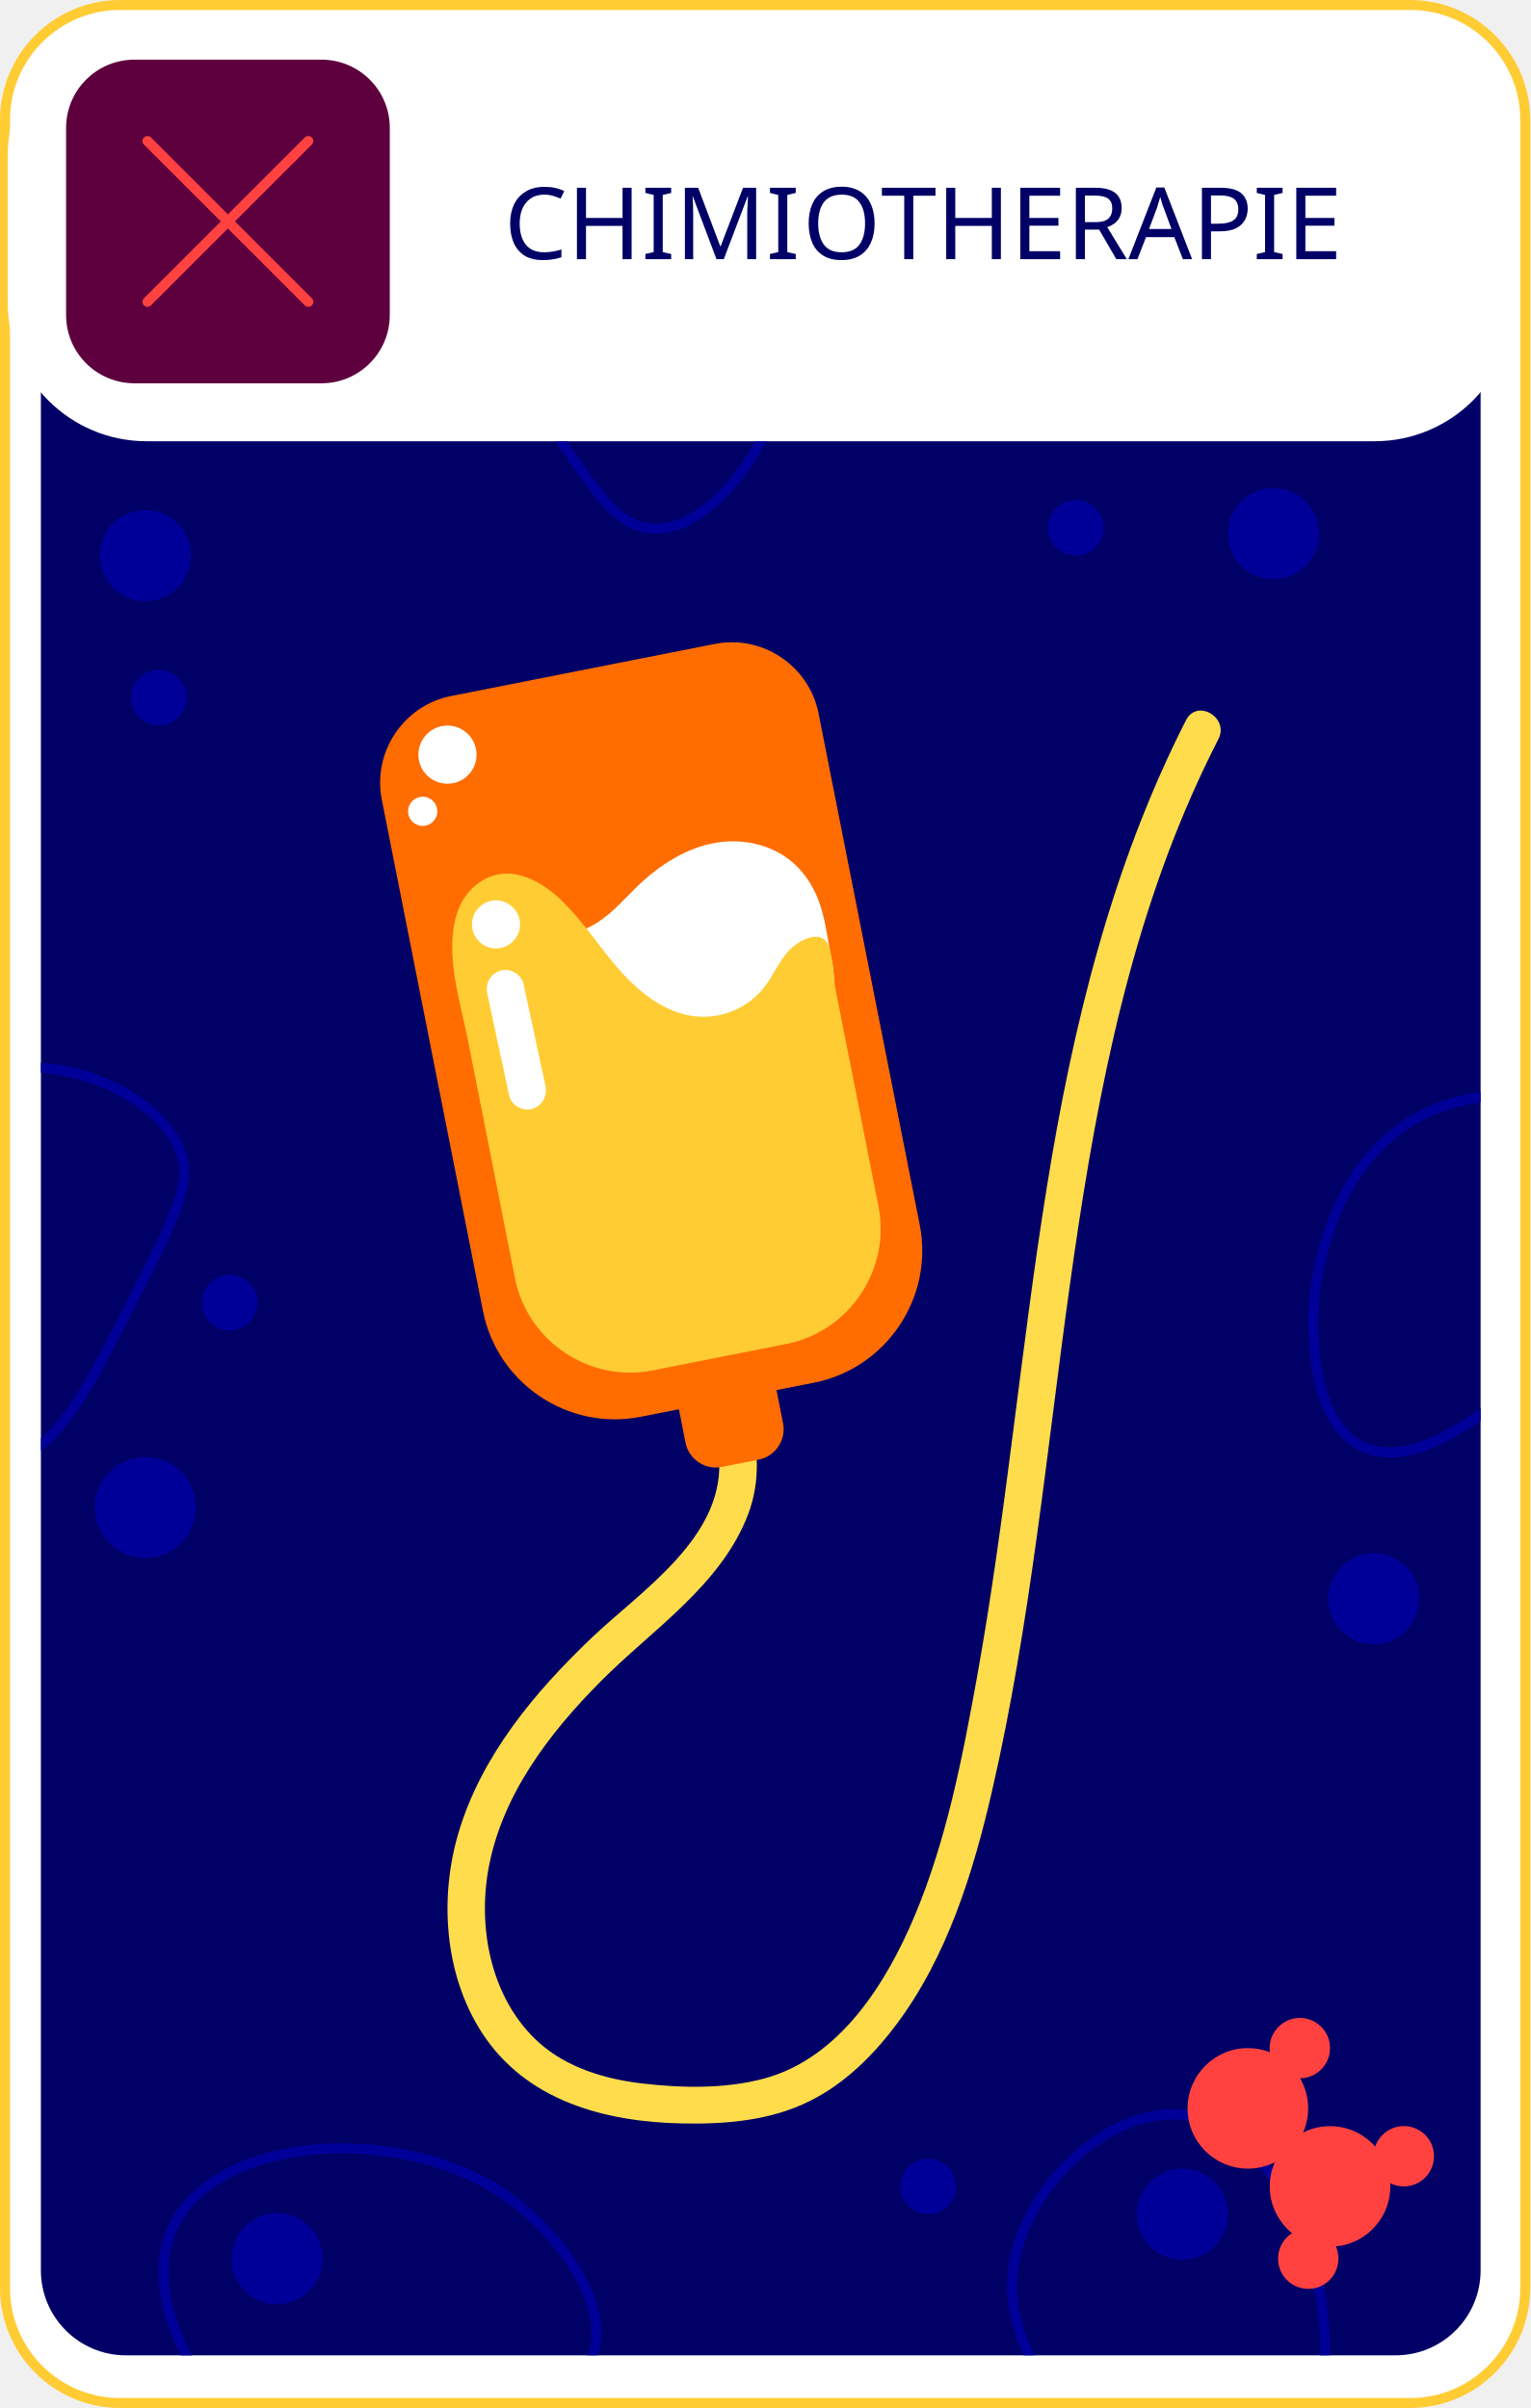
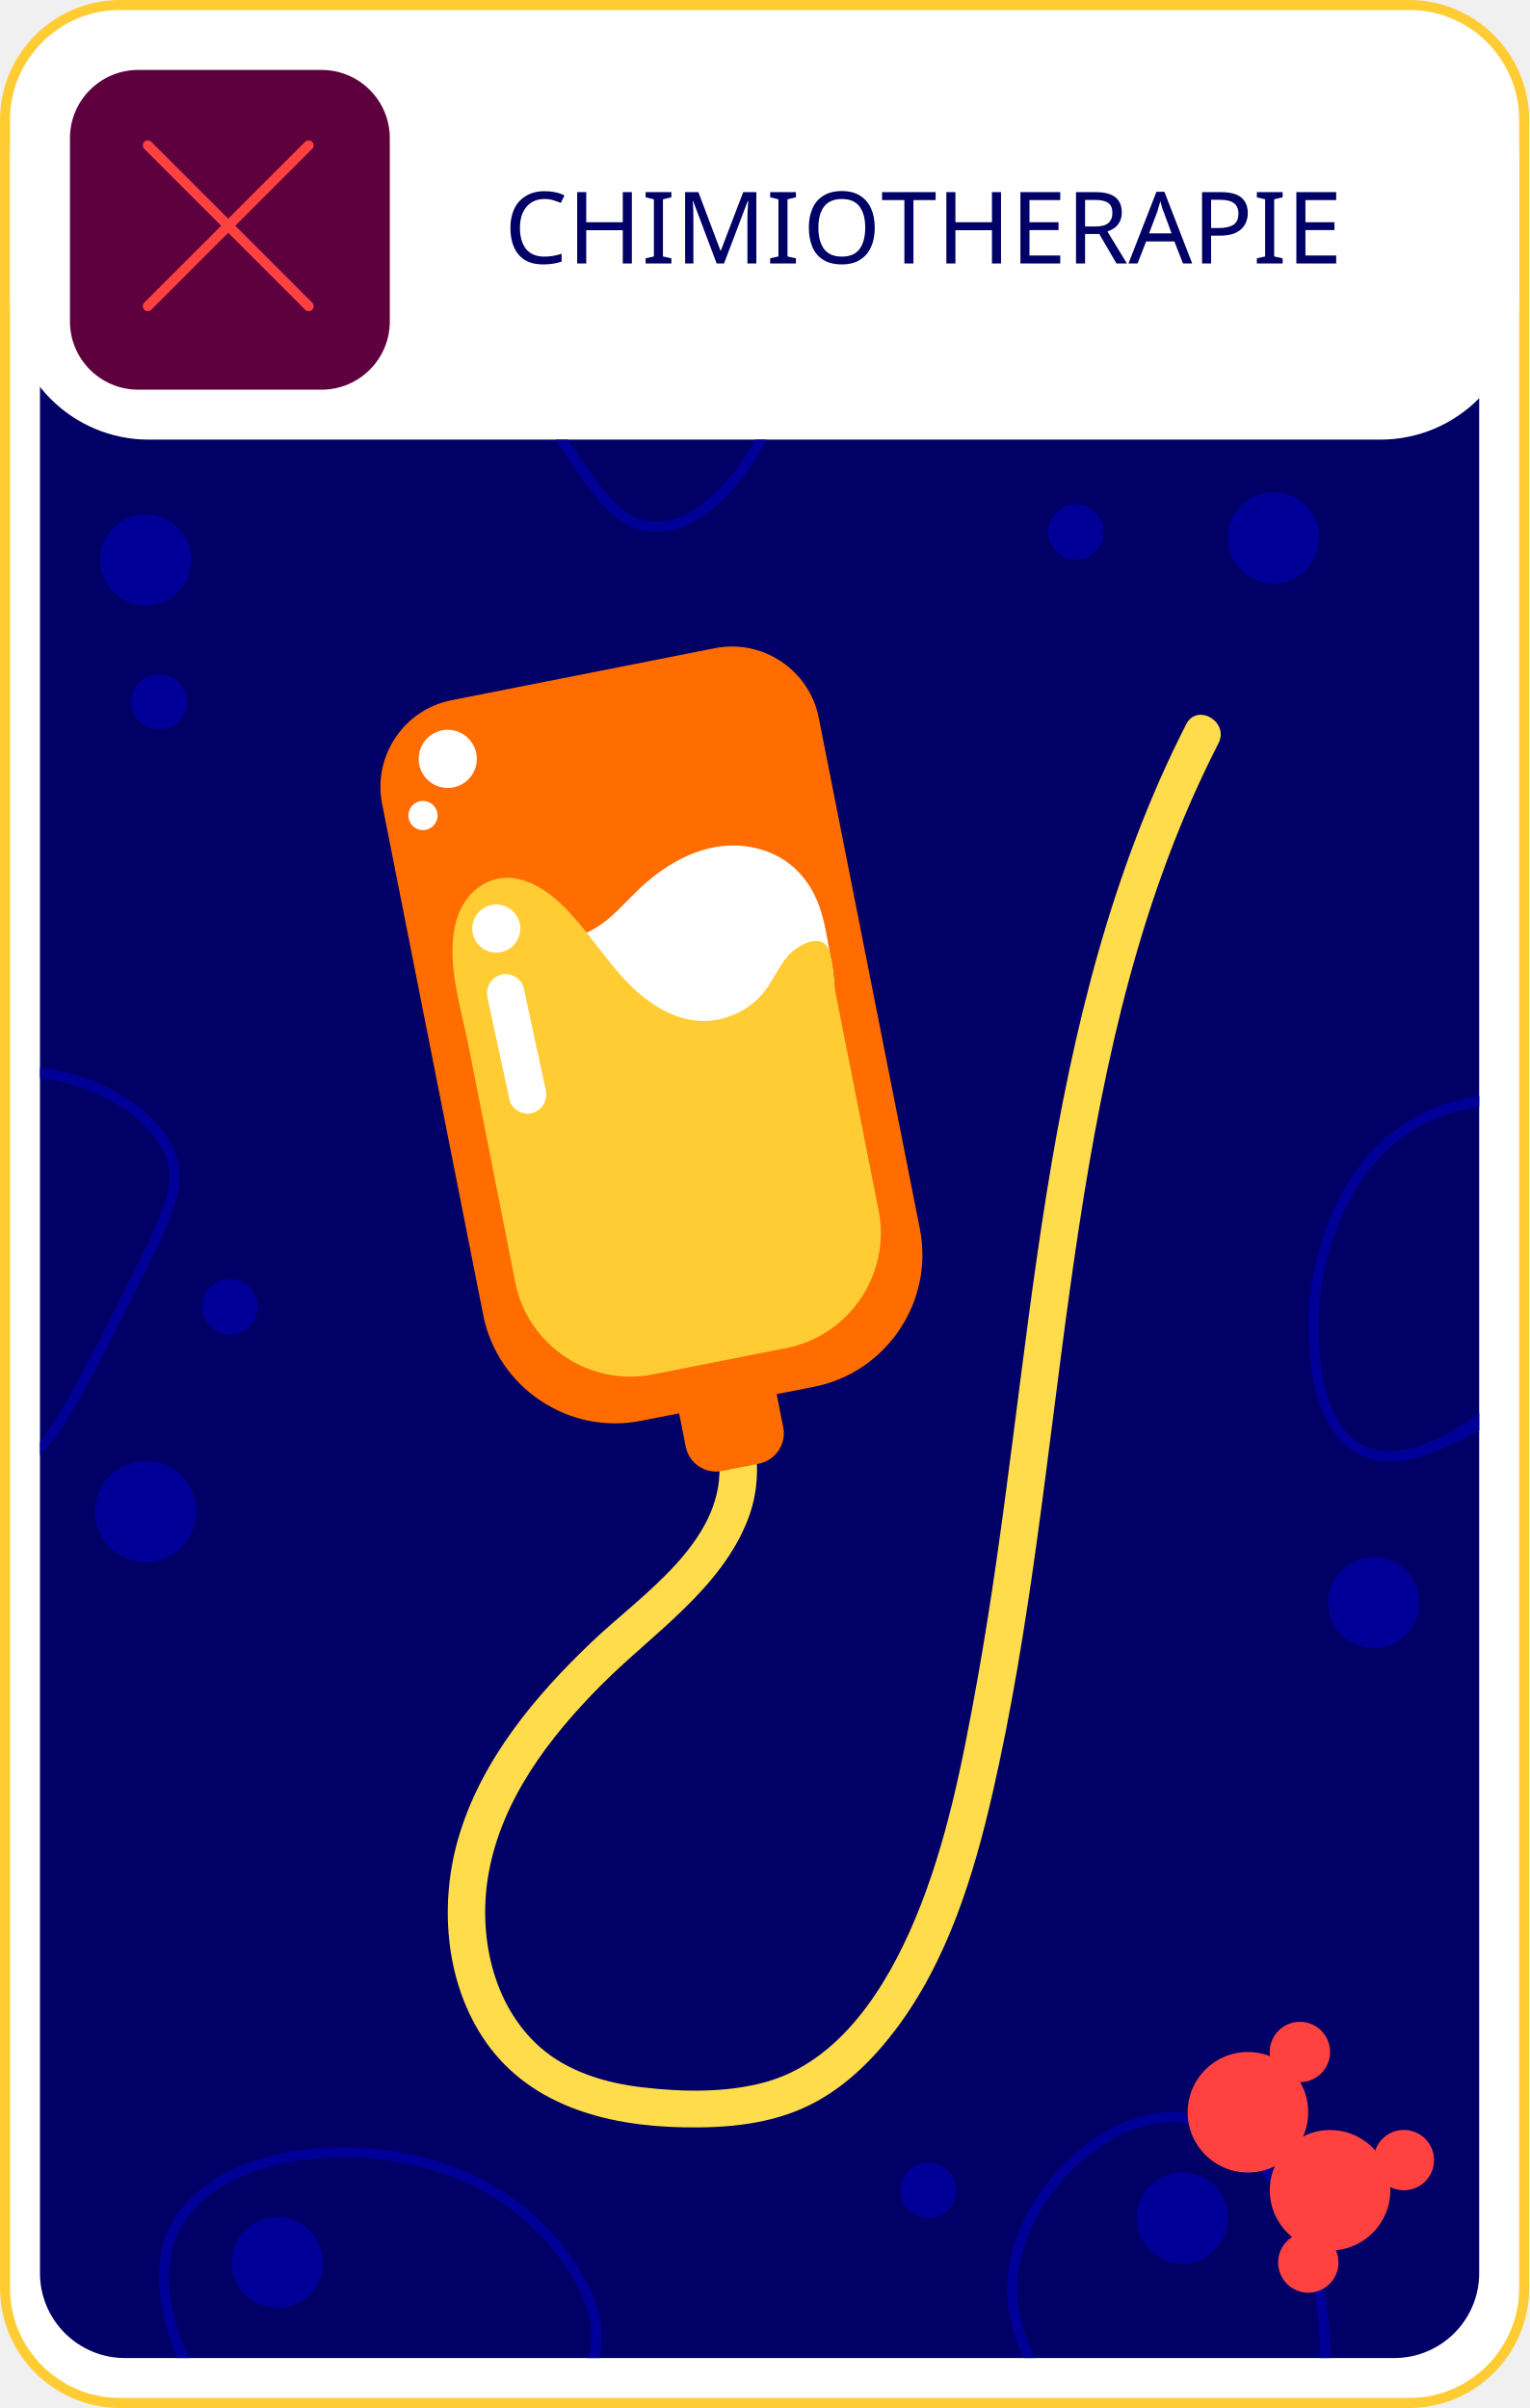
- <svg xmlns="http://www.w3.org/2000/svg" id="Calque_1" data-name="Calque 1" viewBox="0 0 153.07 240.94">
+ <svg xmlns="http://www.w3.org/2000/svg" id="Calque_2" data-name="Calque 2" viewBox="0 0 153 241">
  <defs>
    <style>
      .cls-1 {
-         fill: #009;
+         fill: #ff6c00;
      }

      .cls-1, .cls-2, .cls-3, .cls-4, .cls-5, .cls-6, .cls-7, .cls-8 {
        stroke-width: 0px;
      }

-       .cls-9 {
+       .cls-2 {
+         fill: #ffdc4b;
+       }
+ 
+       .cls-3 {
+         fill: #fc3;
+       }
+ 
+       .cls-9, .cls-10, .cls-11 {
+         isolation: isolate;
+       }
+ 
+       .cls-4, .cls-10, .cls-11 {
+         fill: #006;
+       }
+ 
+       .cls-10 {
+         letter-spacing: -.03em;
+       }
+ 
+       .cls-10, .cls-11 {
+         font-family: VarelaRound-Regular, 'Varela Round';
+         font-size: 10px;
+       }
+ 
+       .cls-5 {
+         fill: #ff4240;
+       }
+ 
+       .cls-12 {
        fill: none;
        stroke: #ff4240;
        stroke-linecap: round;
        stroke-linejoin: round;
      }

-       .cls-2 {
-         fill: #ff4240;
-       }
- 
-       .cls-3 {
-         fill: #ff6c00;
-       }
- 
-       .cls-4 {
-         fill: #ffdc4b;
-       }
- 
-       .cls-10 {
-         letter-spacing: -.03em;
-       }
- 
-       .cls-5 {
-         fill: #fc3;
-       }
- 
-       .cls-6, .cls-11 {
-         fill: #006;
-       }
- 
-       .cls-11 {
-         font-family: VarelaRound-Regular, 'Varela Round';
-         font-size: 10px;
+       .cls-6 {
+         fill: #fff;
      }

      .cls-7 {
-         fill: #fff;
+         fill: #5e003e;
      }

      .cls-8 {
-         fill: #5e003e;
+         fill: #009;
      }
    </style>
  </defs>
-   <g>
-     <rect class="cls-7" x=".5" y=".5" width="152.07" height="239.94" rx="11.5" ry="11.5" />
-     <path class="cls-5" d="M141.07,1c6.07,0,11,4.93,11,11v216.94c0,6.07-4.93,11-11,11H12c-6.07,0-11-4.93-11-11V12C1,5.94,5.93,1,12,1h129.07M141.07,0H12C5.4,0,0,5.4,0,12v216.94C0,235.54,5.4,240.94,12,240.94h129.07c6.6,0,12-5.4,12-12V12C153.07,5.4,147.67,0,141.07,0h0Z" />
+   <g id="Calque_1-2" data-name="Calque 1">
+     <path class="cls-6" d="M11.58,1h129.85c6.39,0,11.58,5.13,11.58,11.45v216.1c0,6.32-5.18,11.45-11.58,11.45H11.58c-6.39,0-11.58-5.13-11.58-11.45V12.45C0,6.13,5.18,1,11.58,1Z" />
+     <path class="cls-3" d="M141.01,1c6.07,0,10.99,4.93,10.99,11v216.99c0,6.07-4.93,11-10.99,11H11.99c-6.07,0-10.99-4.93-10.99-11V12C1,5.94,5.93,1,11.99,1h129.01M141.01,0H12C5.4,0,0,5.4,0,12v217c0,6.6,5.4,12,12,12h129c6.6,0,12-5.4,12-12V12c0-6.6-5.4-12-11.99-12h0Z" />
+     <path class="cls-4" d="M4,12h144v215.5c0,4.69-3.81,8.5-8.5,8.5H12.5c-4.69,0-8.5-3.81-8.5-8.5V12h0Z" />
+     <g class="cls-9">
+       <text class="cls-11" transform="translate(50.72 25.6)">
+         <tspan x="0" y="0">CHIMI</tspan>
+       </text>
+       <text class="cls-10" transform="translate(80.58 25.6)">
+         <tspan x="0" y="0">O</tspan>
+       </text>
+       <text class="cls-11" transform="translate(88.42 25.6)">
+         <tspan x="0" y="0">THERAPIE</tspan>
+       </text>
+     </g>
+     <g>
+       <rect class="cls-7" x="7" y="7" width="32" height="32" rx="6.83" ry="6.83" />
+       <circle class="cls-5" cx="17.94" cy="14.59" r="5.07" />
+       <circle class="cls-5" cx="23.01" cy="24.66" r="3.1" />
+       <circle class="cls-5" cx="29.21" cy="13.33" r="3.1" />
+       <circle class="cls-5" cx="32.32" cy="20.87" r="3.1" />
+       <circle class="cls-5" cx="14.58" cy="29.64" r="4.33" />
+       <circle class="cls-5" cx="31.09" cy="31.34" r="4.33" />
+     </g>
+     <path class="cls-2" d="M71.99,146.78c.2,7.66-7.79,12.81-12.72,17.49-5.73,5.45-11.08,11.84-13.37,19.56-1.93,6.5-1.41,14.17,2.32,19.96,4.44,6.89,12.38,8.98,20.15,9.12,4.34.08,8.76-.29,12.7-2.26,3.47-1.73,6.29-4.53,8.6-7.6,5.13-6.83,7.73-15.27,9.62-23.49,3.82-16.62,5.41-33.64,7.76-50.51,2.32-16.66,5.36-33.53,12.18-49.01.84-1.91,1.74-3.8,2.69-5.66,1.09-2.15-2.14-4.05-3.24-1.89-7.45,14.62-11.34,30.62-13.93,46.74-2.63,16.33-4.06,32.83-7,49.11-1.45,8.02-3.04,16.23-6.21,23.77-2.84,6.77-7.51,14.26-15.05,16.3-3.91,1.06-8.29.96-12.28.49-3.64-.43-7.44-1.57-10.22-4.05-4.74-4.23-6.18-11.23-5.11-17.31,1.31-7.42,6.07-13.66,11.26-18.88,5.15-5.18,12.05-9.62,14.74-16.72.62-1.64.9-3.4.86-5.16-.06-2.41-3.81-2.42-3.75,0" />
+     <path class="cls-1" d="M81.92,71.83l10.12,51.17c1.43,7.25-3.33,14.36-10.58,15.79l-3.75.74.66,3.33c.33,1.67-.78,3.3-2.44,3.63l-3.69.73c-1.67.33-3.3-.76-3.63-2.43l-.66-3.34-3.81.75c-7.26,1.44-14.36-3.33-15.79-10.58l-10.12-51.17c-.94-4.77,2.18-9.43,6.94-10.37l26.37-5.21c4.77-.94,9.43,2.18,10.38,6.95" />
+     <path class="cls-6" d="M74.3,110.54l-12.6,2.49c-6.2,1.23-12.32-3.07-13.6-9.54-.29-1.44-1.21-3.75-.69-5.05.78-1.95,3.92-2.93,5.67-3.41,2.27-.62,4.66-.99,6.66-2.25,1.58-.99,2.8-2.46,4.15-3.75,2.19-2.09,4.84-3.77,7.78-4.27,2.95-.5,6.21.32,8.3,2.59,2.49,2.7,2.6,5.82,3.27,9.19,1.28,6.48-2.75,12.77-8.94,14" />
+     <path class="cls-3" d="M78.71,134.91l-13.39,2.65c-6.32,1.25-12.52-2.9-13.77-9.22l-2.53-12.82c-.72-3.65-1.44-7.31-2.17-10.96-.79-4.02-2.35-8.62-1.13-12.62.35-1.15,1-2.21,1.94-2.96,2.88-2.31,6.18-.69,8.42,1.43,2.27,2.15,3.94,4.85,6.01,7.18,2.08,2.34,4.78,4.4,7.9,4.58,2.47.14,4.99-1,6.5-2.95.88-1.13,1.43-2.51,2.38-3.58.77-.88,2.82-2.16,3.8-1.02.7.81.73,3.71.94,4.78.68,3.42,1.35,6.83,2.03,10.25l2.27,11.5c1.25,6.32-2.9,12.52-9.22,13.77" />
+     <path class="cls-6" d="M52.06,92.93c0,1.33-1.08,2.41-2.41,2.41s-2.4-1.08-2.4-2.41,1.08-2.4,2.4-2.4,2.41,1.08,2.41,2.4" />
+     <path class="cls-6" d="M48.78,99.87l2.2,10.21c.21.96,1.38,1.61,2.31,1.31,1.01-.33,1.53-1.28,1.31-2.31-.73-3.4-1.47-6.81-2.2-10.21-.21-.96-1.38-1.61-2.31-1.31-1.01.33-1.53,1.28-1.31,2.31" />
+     <path class="cls-6" d="M47.71,75.95c0,1.61-1.3,2.91-2.91,2.91s-2.91-1.3-2.91-2.91,1.31-2.91,2.91-2.91,2.91,1.3,2.91,2.91" />
+     <path class="cls-6" d="M43.78,81.62c0,.81-.65,1.46-1.46,1.46s-1.46-.65-1.46-1.46.65-1.46,1.46-1.46,1.46.65,1.46,1.46" />
+     <rect class="cls-6" x="1" y="2" width="151" height="42" rx="13.9" ry="13.9" />
+     <rect class="cls-7" x="7" y="7" width="32" height="32" rx="6.83" ry="6.83" />
+     <circle class="cls-8" cx="118.3" cy="221.99" r="4.56" />
+     <circle class="cls-8" cx="27.75" cy="226.44" r="4.56" />
+     <circle class="cls-8" cx="137.45" cy="160.4" r="4.56" />
+     <circle class="cls-8" cx="14.58" cy="56.03" r="4.56" />
+     <circle class="cls-8" cx="127.42" cy="53.83" r="4.56" />
+     <g>
+       <circle class="cls-8" cx="14.58" cy="151.28" r="4.56" />
+       <path class="cls-8" d="M14.58,156.34c-2.79,0-5.06-2.27-5.06-5.06s2.27-5.06,5.06-5.06,5.06,2.27,5.06,5.06-2.27,5.06-5.06,5.06ZM14.58,147.22c-2.24,0-4.06,1.82-4.06,4.06s1.82,4.06,4.06,4.06,4.06-1.82,4.06-4.06-1.82-4.06-4.06-4.06Z" />
+     </g>
+     <g>
+       <circle class="cls-8" cx="23.01" cy="130.78" r="2.28" />
+       <path class="cls-8" d="M23.01,133.56c-1.53,0-2.78-1.25-2.78-2.78s1.25-2.78,2.78-2.78,2.78,1.25,2.78,2.78-1.25,2.78-2.78,2.78ZM23.01,129c-.98,0-1.78.8-1.78,1.78s.8,1.78,1.78,1.78,1.78-.8,1.78-1.78-.8-1.78-1.78-1.78Z" />
+     </g>
+     <g>
+       <circle class="cls-8" cx="15.92" cy="70.24" r="2.28" />
+       <path class="cls-8" d="M15.92,73.02c-1.53,0-2.78-1.25-2.78-2.78s1.25-2.78,2.78-2.78,2.78,1.25,2.78,2.78-1.25,2.78-2.78,2.78ZM15.92,68.47c-.98,0-1.78.8-1.78,1.78s.8,1.78,1.78,1.78,1.78-.8,1.78-1.78-.8-1.78-1.78-1.78Z" />
+     </g>
+     <g>
+       <circle class="cls-8" cx="92.88" cy="219.21" r="2.28" />
+       <path class="cls-8" d="M92.88,221.99c-1.53,0-2.78-1.25-2.78-2.78s1.25-2.78,2.78-2.78,2.78,1.25,2.78,2.78-1.25,2.78-2.78,2.78ZM92.88,217.43c-.98,0-1.78.8-1.78,1.78s.8,1.78,1.78,1.78,1.78-.8,1.78-1.78-.8-1.78-1.78-1.78Z" />
+     </g>
+     <g>
+       <circle class="cls-8" cx="107.65" cy="53.25" r="2.28" />
+       <path class="cls-8" d="M107.65,56.03c-1.53,0-2.78-1.25-2.78-2.78s1.25-2.78,2.78-2.78,2.78,1.25,2.78,2.78-1.25,2.78-2.78,2.78ZM107.65,51.47c-.98,0-1.78.8-1.78,1.78s.8,1.78,1.78,1.78,1.78-.8,1.78-1.78-.8-1.78-1.78-1.78Z" />
+     </g>
+     <path class="cls-8" d="M75.56,44c-2.61,4.76-6.64,8.57-10.38,8.22-2.89-.26-4.78-2.86-8.38-8.22h-1.2c.08.12.16.24.24.36,3.57,5.33,5.72,8.54,9.25,8.86.19.02.37.02.56.02,4.21,0,8.42-4.2,11.04-9.24h-1.13Z" />
+     <path class="cls-8" d="M148,141.42c-5.89,4.3-9.47,4.29-11.55,3.26-4.52-2.26-4.67-10.16-4.52-13.45h0c.03-.61.78-15.09,12.16-19.47,1.25-.48,2.62-.81,3.91-1.02v-1.04c-1.4.22-2.89.6-4.26,1.13-11.98,4.61-12.77,19.72-12.8,20.36-.15,3.49.03,11.87,5.08,14.39.94.47,1.96.7,3.08.7,2.36,0,5.11-1.05,8.9-3.13" />
+     <path class="cls-8" d="M4,107.88c5.91.75,11.51,4.19,12.77,8.41h0c.79,2.65-.82,5.99-4.53,13.32-3.89,7.67-6.18,12.17-8.24,14.72v1.29c2.55-2.57,4.92-7.25,9.14-15.58,3.57-7.03,5.53-10.91,4.59-14.05v.02c-1.41-4.69-7.37-8.41-13.73-9.15" />
+     <path class="cls-8" d="M18.95,236c-1.99-4.07-2.76-8.74-1.27-12.24,1.31-3.08,4.46-5.5,8.87-6.8,7.59-2.24,17.26-.86,23.5,3.37,5.77,3.91,10.66,11.19,8.74,15.67h1.06c0,.11.03.02.05-.02,1.64-5.2-3.42-12.5-9.29-16.48-6.47-4.38-16.48-5.82-24.34-3.5-4.7,1.39-8.08,4.01-9.51,7.37-1.45,3.42-.93,7.87.96,12.63" />
+     <path class="cls-8" d="M103.52,236c-1.6-3.41-2.17-6.42-1.41-9.81,1.73-7.7,9.52-14.39,16.02-13.77,3.33.32,6.59,2.6,9.15,6.41,3.23,4.8,4.94,11.23,4.79,17.17h.99c.15-6.14-1.62-12.78-4.95-17.73-2.74-4.07-6.25-6.5-9.89-6.85-6.97-.67-15.27,6.4-17.09,14.55-.78,3.48-.23,6.61,1.3,10.03,0,0,1.09,0,1.09,0Z" />
+     <g class="cls-9">
+       <text class="cls-11" transform="translate(50.46 26.37)">
+         <tspan x="0" y="0">CHIMI</tspan>
+       </text>
+       <text class="cls-10" transform="translate(80.32 26.37)">
+         <tspan x="0" y="0">O</tspan>
+       </text>
+       <text class="cls-11" transform="translate(88.16 26.37)">
+         <tspan x="0" y="0">THERAPIE</tspan>
+       </text>
+     </g>
+     <g>
+       <line class="cls-12" x1="14.79" y1="14.55" x2="30.88" y2="30.64" />
+       <line class="cls-12" x1="30.88" y1="14.55" x2="14.79" y2="30.64" />
+     </g>
+     <circle class="cls-5" cx="133.08" cy="219.21" r="6.03" />
+     <circle class="cls-5" cx="124.86" cy="211.4" r="6.03" />
+     <circle class="cls-5" cx="130.06" cy="205.37" r="3.02" />
+     <circle class="cls-5" cx="130.9" cy="226.44" r="3.02" />
+     <circle class="cls-5" cx="140.46" cy="216.19" r="3.02" />
  </g>
-   <path class="cls-6" d="M4.09,11.45h144.01v215.72c0,4.69-3.81,8.5-8.5,8.5H12.59c-4.69,0-8.5-3.81-8.5-8.5V11.45h0Z" />
-   <text class="cls-11" transform="translate(50.68 25.16)">
-     <tspan x="0" y="0">CHIMI</tspan>
-     <tspan class="cls-10" x="29.86" y="0">O</tspan>
-     <tspan x="37.7" y="0">THERAPIE</tspan>
-   </text>
-   <g>
-     <rect class="cls-8" x="6.61" y="5.97" width="32.38" height="32.38" rx="6.83" ry="6.83" />
-     <circle class="cls-2" cx="17.9" cy="14.15" r="5.07" />
-     <circle class="cls-2" cx="22.97" cy="24.22" r="3.1" />
-     <circle class="cls-2" cx="29.17" cy="12.89" r="3.1" />
-     <circle class="cls-2" cx="32.28" cy="20.43" r="3.1" />
-     <circle class="cls-2" cx="14.54" cy="29.2" r="4.33" />
-     <circle class="cls-2" cx="31.05" cy="30.9" r="4.33" />
-   </g>
-   <path class="cls-4" d="M71.95,146.34c.2,7.66-7.79,12.81-12.72,17.49-5.73,5.45-11.08,11.84-13.37,19.56-1.93,6.5-1.41,14.17,2.32,19.96,4.44,6.89,12.38,8.98,20.15,9.12,4.34.08,8.76-.29,12.7-2.26,3.47-1.73,6.29-4.53,8.6-7.6,5.13-6.83,7.73-15.27,9.62-23.49,3.82-16.62,5.41-33.64,7.76-50.51,2.32-16.66,5.36-33.53,12.18-49.01.84-1.91,1.74-3.8,2.69-5.66,1.09-2.15-2.14-4.05-3.24-1.89-7.45,14.62-11.34,30.62-13.93,46.74-2.63,16.33-4.06,32.83-7,49.11-1.45,8.02-3.04,16.23-6.21,23.77-2.84,6.77-7.51,14.26-15.05,16.3-3.91,1.06-8.29.96-12.28.49-3.64-.43-7.44-1.57-10.22-4.05-4.74-4.23-6.18-11.23-5.11-17.31,1.31-7.42,6.07-13.66,11.26-18.88,5.15-5.18,12.05-9.62,14.74-16.72.62-1.64.9-3.4.86-5.16-.06-2.41-3.81-2.42-3.75,0" />
-   <path class="cls-3" d="M81.88,71.39l10.12,51.17c1.43,7.25-3.33,14.36-10.58,15.79l-3.75.74.66,3.33c.33,1.67-.78,3.3-2.44,3.63l-3.69.73c-1.67.33-3.3-.76-3.63-2.43l-.66-3.34-3.81.75c-7.26,1.44-14.36-3.33-15.79-10.58l-10.12-51.17c-.94-4.77,2.18-9.43,6.94-10.37l26.37-5.21c4.77-.94,9.43,2.18,10.38,6.95" />
-   <path class="cls-7" d="M74.26,110.1l-12.6,2.49c-6.2,1.23-12.32-3.07-13.6-9.54-.29-1.44-1.21-3.75-.69-5.05.78-1.95,3.92-2.93,5.67-3.41,2.27-.62,4.66-.99,6.66-2.25,1.58-.99,2.8-2.46,4.15-3.75,2.19-2.09,4.84-3.77,7.78-4.27,2.95-.5,6.21.32,8.3,2.59,2.49,2.7,2.6,5.82,3.27,9.19,1.28,6.48-2.75,12.77-8.94,14" />
-   <path class="cls-5" d="M78.67,134.47l-13.39,2.65c-6.32,1.25-12.52-2.9-13.77-9.22l-2.53-12.82c-.72-3.65-1.44-7.31-2.17-10.96-.79-4.02-2.35-8.62-1.13-12.62.35-1.15,1-2.21,1.94-2.96,2.88-2.31,6.18-.69,8.42,1.43,2.27,2.15,3.94,4.85,6.01,7.18,2.08,2.34,4.78,4.4,7.9,4.58,2.47.14,4.99-1,6.5-2.95.88-1.13,1.43-2.51,2.38-3.58.77-.88,2.82-2.16,3.8-1.02.7.81.73,3.71.94,4.78.68,3.42,1.35,6.83,2.03,10.25l2.27,11.5c1.25,6.32-2.9,12.52-9.22,13.77" />
-   <path class="cls-7" d="M52.02,92.49c0,1.33-1.08,2.41-2.41,2.41s-2.4-1.08-2.4-2.41,1.08-2.4,2.4-2.4,2.41,1.08,2.41,2.4" />
-   <path class="cls-7" d="M48.74,99.43l2.2,10.21c.21.96,1.38,1.61,2.31,1.31,1.01-.33,1.53-1.28,1.31-2.31-.73-3.4-1.47-6.81-2.2-10.21-.21-.96-1.38-1.61-2.31-1.31-1.01.33-1.53,1.28-1.31,2.31" />
-   <path class="cls-7" d="M47.67,75.51c0,1.61-1.3,2.91-2.91,2.91s-2.91-1.3-2.91-2.91,1.31-2.91,2.91-2.91,2.91,1.3,2.91,2.91" />
-   <path class="cls-7" d="M43.74,81.18c0,.81-.65,1.46-1.46,1.46s-1.46-.65-1.46-1.46.65-1.46,1.46-1.46,1.46.65,1.46,1.46" />
-   <rect class="cls-7" x=".77" y="1.72" width="150.63" height="42.43" rx="13.9" ry="13.9" />
-   <rect class="cls-8" x="6.61" y="5.97" width="32.38" height="32.38" rx="6.83" ry="6.83" />
-   <circle class="cls-1" cx="118.26" cy="221.55" r="4.56" />
-   <circle class="cls-1" cx="27.71" cy="226" r="4.56" />
-   <circle class="cls-1" cx="137.41" cy="159.96" r="4.56" />
-   <circle class="cls-1" cx="14.54" cy="55.59" r="4.56" />
-   <circle class="cls-1" cx="127.38" cy="53.39" r="4.56" />
-   <g>
-     <circle class="cls-1" cx="14.54" cy="150.84" r="4.56" />
-     <path class="cls-1" d="M14.54,155.9c-2.79,0-5.06-2.27-5.06-5.06s2.27-5.06,5.06-5.06,5.06,2.27,5.06,5.06-2.27,5.06-5.06,5.06ZM14.54,146.78c-2.24,0-4.06,1.82-4.06,4.06s1.82,4.06,4.06,4.06,4.06-1.82,4.06-4.06-1.82-4.06-4.06-4.06Z" />
-   </g>
-   <g>
-     <circle class="cls-1" cx="22.97" cy="130.34" r="2.28" />
-     <path class="cls-1" d="M22.97,133.12c-1.53,0-2.78-1.25-2.78-2.78s1.25-2.78,2.78-2.78,2.78,1.25,2.78,2.78-1.25,2.78-2.78,2.78ZM22.97,128.56c-.98,0-1.78.8-1.78,1.78s.8,1.78,1.78,1.78,1.78-.8,1.78-1.78-.8-1.78-1.78-1.78Z" />
-   </g>
-   <g>
-     <circle class="cls-1" cx="15.88" cy="69.8" r="2.28" />
-     <path class="cls-1" d="M15.88,72.58c-1.53,0-2.78-1.25-2.78-2.78s1.25-2.78,2.78-2.78,2.78,1.25,2.78,2.78-1.25,2.78-2.78,2.78ZM15.88,68.03c-.98,0-1.78.8-1.78,1.78s.8,1.78,1.78,1.78,1.78-.8,1.78-1.78-.8-1.78-1.78-1.78Z" />
-   </g>
-   <g>
-     <circle class="cls-1" cx="92.84" cy="218.77" r="2.28" />
-     <path class="cls-1" d="M92.84,221.55c-1.53,0-2.78-1.25-2.78-2.78s1.25-2.78,2.78-2.78,2.78,1.25,2.78,2.78-1.25,2.78-2.78,2.78ZM92.84,216.99c-.98,0-1.78.8-1.78,1.78s.8,1.78,1.78,1.78,1.78-.8,1.78-1.78-.8-1.78-1.78-1.78Z" />
-   </g>
-   <g>
-     <circle class="cls-1" cx="107.61" cy="52.81" r="2.28" />
-     <path class="cls-1" d="M107.61,55.59c-1.53,0-2.78-1.25-2.78-2.78s1.25-2.78,2.78-2.78,2.78,1.25,2.78,2.78-1.25,2.78-2.78,2.78ZM107.61,51.03c-.98,0-1.78.8-1.78,1.78s.8,1.78,1.78,1.78,1.78-.8,1.78-1.78-.8-1.78-1.78-1.78Z" />
-   </g>
-   <path class="cls-1" d="M75.52,44.15c-2.61,4.76-6.64,8.57-10.38,8.22-2.89-.26-4.78-2.86-8.38-8.22h-1.2c.08.12.16.24.24.36,3.57,5.33,5.72,8.54,9.25,8.86.19.02.37.02.56.02,4.21,0,8.42-4.2,11.04-9.24h-1.13Z" />
-   <path class="cls-1" d="M148.08,140.89c-5.96,4.39-9.58,4.39-11.67,3.35-4.52-2.26-4.67-10.16-4.52-13.45h0c.03-.61.78-15.09,12.16-19.47,1.25-.48,2.62-.81,4.04-1.02v-1.04c-1.53.22-3.02.6-4.39,1.13-11.98,4.61-12.77,19.72-12.8,20.36-.15,3.49.03,11.87,5.08,14.39.94.47,1.96.7,3.08.7,2.56,0,5.58-1.24,9.04-3.69v-1.25Z" />
-   <path class="cls-1" d="M18.68,115.57c-1.47-4.93-8-8.8-14.59-9.24v1.01c6.13.46,12.31,4.05,13.64,8.51h0c.79,2.65-.82,5.99-4.53,13.32-3.89,7.67-6.18,12.17-9.1,14.72v1.29c3.41-2.57,5.78-7.25,10-15.58,3.57-7.03,5.53-10.91,4.59-14.05Z" />
-   <path class="cls-1" d="M19.21,235.67c-2.28-4.1-3.08-8.82-1.58-12.35,1.31-3.08,4.46-5.5,8.87-6.8,7.59-2.24,17.26-.86,23.5,3.37,5.77,3.91,10.66,11.19,8.74,15.78h1.06s.03-.09.05-.13c1.64-5.2-3.42-12.5-9.29-16.48-6.47-4.38-16.48-5.82-24.34-3.5-4.7,1.39-8.08,4.01-9.51,7.37-1.55,3.66-.85,8.49,1.38,12.75h1.12Z" />
-   <path class="cls-1" d="M103.48,235.67c-1.6-3.41-2.17-6.42-1.41-9.81,1.73-7.7,9.52-14.39,16.02-13.77,3.33.32,6.59,2.6,9.15,6.41,3.23,4.8,4.94,11.23,4.79,17.17h.99c.15-6.14-1.62-12.78-4.95-17.73-2.74-4.07-6.25-6.5-9.89-6.85-6.97-.67-15.27,6.4-17.09,14.55-.78,3.48-.23,6.61,1.3,10.03h1.09Z" />
-   <text class="cls-11" transform="translate(50.42 25.93)">
-     <tspan x="0" y="0">CHIMI</tspan>
-     <tspan class="cls-10" x="29.86" y="0">O</tspan>
-     <tspan x="37.7" y="0">THERAPIE</tspan>
-   </text>
-   <g>
-     <line class="cls-9" x1="14.75" y1="14.11" x2="30.84" y2="30.2" />
-     <line class="cls-9" x1="30.84" y1="14.11" x2="14.75" y2="30.2" />
-   </g>
-   <circle class="cls-2" cx="133.04" cy="218.77" r="6.03" />
-   <circle class="cls-2" cx="124.82" cy="210.96" r="6.03" />
-   <circle class="cls-2" cx="130.02" cy="204.93" r="3.02" />
-   <circle class="cls-2" cx="130.86" cy="226" r="3.02" />
-   <circle class="cls-2" cx="140.42" cy="215.75" r="3.02" />
</svg>
